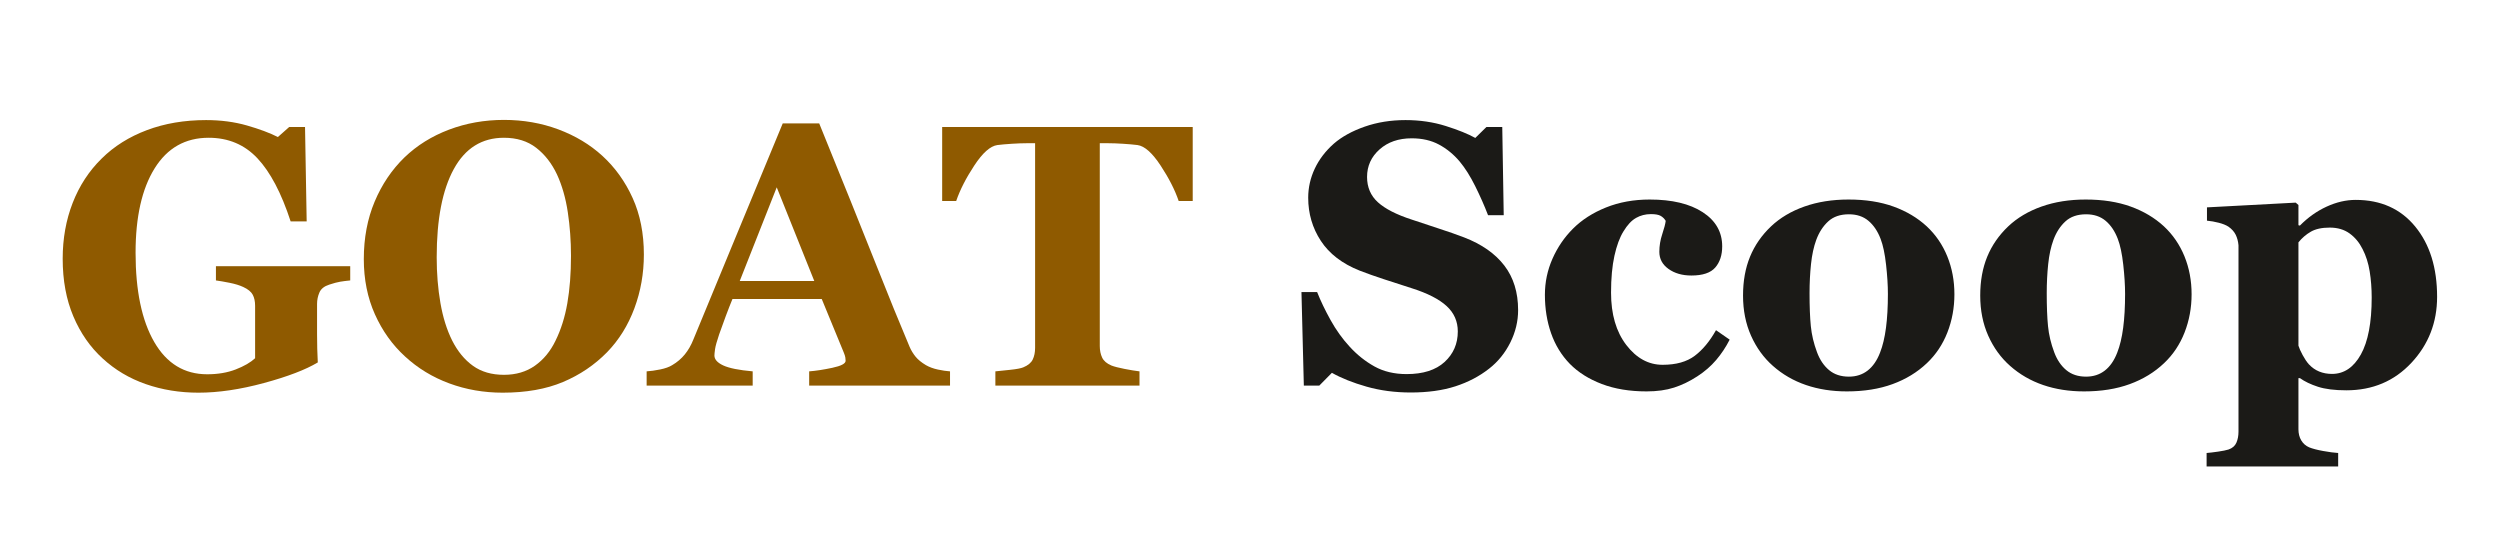
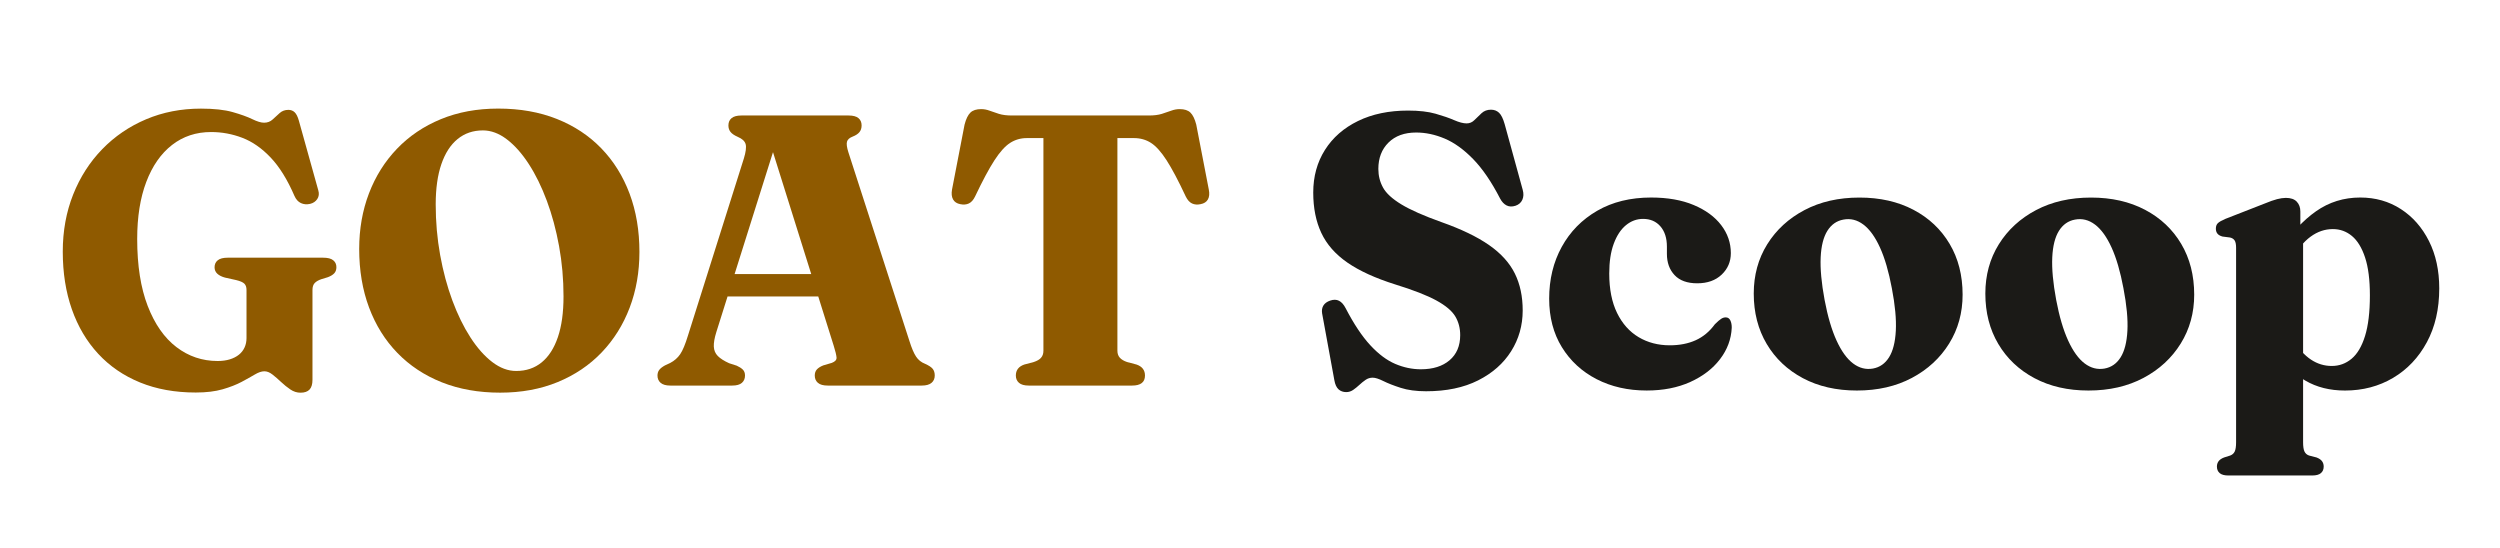
<svg xmlns="http://www.w3.org/2000/svg" viewBox="0 0 201 44" width="201" height="44" role="img" aria-label="GOAT Scoop">
  <g fill="#8F5A00">
-     <path transform="translate(4.00 31) scale(0.01465 -0.01465)" d="M1649 577Q1618 574 1594.0 570.0Q1570 566 1534 554Q1493 541 1480.0 511.0Q1467 481 1467 448V283Q1467 233 1468.0 202.5Q1469 172 1471 127Q1371 67 1175.5 14.0Q980 -39 816 -39Q662 -39 527.0 8.0Q392 55 290 149Q188 242 129.5 380.0Q71 518 71 696Q71 862 126.0 1003.0Q181 1144 285 1246Q387 1347 533.5 1402.0Q680 1457 858 1457Q979 1457 1082.0 1427.5Q1185 1398 1252 1364L1314 1419H1401L1410 901H1322Q1246 1134 1140.0 1247.0Q1034 1360 872 1360Q680 1360 575.5 1192.0Q471 1024 471 729Q471 416 573.5 239.0Q676 62 864 62Q952 62 1020.5 88.5Q1089 115 1127 150V438Q1127 474 1114.0 498.5Q1101 523 1062 541Q1032 555 987.0 564.0Q942 573 912 577V655H1649Z" />
-     <path transform="translate(28.21 31) scale(0.01465 -0.01465)" d="M1380 1261Q1485 1165 1546.5 1029.0Q1608 893 1608 719Q1608 564 1556.0 424.0Q1504 284 1406 183Q1303 78 1164.0 19.5Q1025 -39 833 -39Q678 -39 540.0 12.0Q402 63 297 160Q193 255 132.0 391.0Q71 527 71 694Q71 868 130.5 1009.5Q190 1151 294 1252Q397 1351 538.5 1404.5Q680 1458 840 1458Q999 1458 1138.5 1406.0Q1278 1354 1380 1261ZM1123 246Q1168 337 1188.0 452.0Q1208 567 1208 712Q1208 835 1190.5 951.5Q1173 1068 1131 1159Q1088 1250 1017.0 1305.0Q946 1360 840 1360Q659 1360 565.0 1188.5Q471 1017 471 704Q471 571 491.5 453.0Q512 335 556 247Q601 158 670.0 108.5Q739 59 840 59Q939 59 1010.0 109.0Q1081 159 1123 246Z" />
-     <path transform="translate(52.81 31) scale(0.01465 -0.01465)" d="M1609 0H836V78Q890 82 963.0 97.5Q1036 113 1036 136Q1036 144 1034.5 154.0Q1033 164 1026 181L905 475H415Q398 434 377.5 379.0Q357 324 342 281Q323 225 319.5 200.0Q316 175 316 165Q316 133 364.5 110.5Q413 88 526 78V0H-56V78Q-23 80 18.5 88.5Q60 97 84 112Q125 136 153.5 171.0Q182 206 201 254Q317 535 433.5 817.0Q550 1099 691 1439H891Q1087 957 1198.0 677.0Q1309 397 1387 213Q1400 183 1420.0 158.5Q1440 134 1477 112Q1505 96 1542.0 88.0Q1579 80 1609 78ZM864 574 658 1088 455 574Z" />
-     <path transform="translate(75.56 31) scale(0.01465 -0.01465)" d="M1388 1013H1311Q1280 1104 1211.5 1208.0Q1143 1312 1085 1320Q1053 1324 1006.0 1327.0Q959 1330 925 1330H878V217Q878 181 891.0 153.5Q904 126 942 110Q965 101 1013.5 91.5Q1062 82 1096 78V0H305V78Q334 81 386.5 86.5Q439 92 458 100Q497 116 510.0 143.0Q523 170 523 207V1330H476Q442 1330 395.0 1327.0Q348 1324 316 1320Q258 1312 189.5 1208.0Q121 1104 90 1013H13V1419H1388Z" />
+     <path transform="translate(4.00 31) scale(0.01551 -0.01551)" d="M1361.878 29.884Q1361.878 -4.684 1346.559 -20.814Q1331.24 -36.943 1299.713 -36.943Q1272.082 -36.943 1247.29 -20.198Q1222.498 -3.454 1199.191 18.546Q1175.883 40.546 1154.475 57.291Q1133.067 74.036 1112.536 74.036Q1091.041 74.036 1062.904 57.291Q1034.767 40.546 994.353 19.013Q953.939 -2.521 896.111 -19.266Q838.283 -36.01 756.783 -36.01Q595.658 -36.01 468.028 16.148Q340.398 68.305 251.062 164.81Q161.726 261.314 114.603 395.476Q67.48 529.638 67.48 694.335Q67.48 854.596 121.216 989.992Q174.951 1125.389 271.941 1225.266Q368.931 1325.143 499.508 1380.399Q630.085 1435.654 783.768 1435.654Q885.029 1435.654 948.525 1417.578Q1012.022 1399.502 1049.882 1381.069Q1087.743 1362.637 1110.862 1362.637Q1137.511 1362.637 1155.465 1379.457Q1173.42 1396.277 1191.932 1412.742Q1210.443 1429.206 1237.095 1429.206Q1256.616 1429.206 1269.59 1416.678Q1282.563 1404.15 1291.301 1373.406L1392.141 1011.739Q1399.611 986.55 1386.87 967.151Q1374.13 947.752 1349.449 941.838Q1323.367 936.035 1301.967 945.974Q1280.566 955.913 1268.517 983.015Q1213.727 1109.762 1145.145 1182.019Q1076.564 1254.276 998.39 1284.266Q920.216 1314.256 836.239 1314.256Q720.034 1314.256 633.931 1247.272Q547.827 1180.289 500.547 1056.129Q453.267 931.968 453.267 759.984Q453.267 553.636 507.814 412.521Q562.361 271.406 656.768 199.379Q751.175 127.351 870.258 127.351Q905.641 127.351 933.429 135.927Q961.217 144.504 980.491 159.979Q999.765 175.455 1009.862 197.541Q1019.958 219.628 1019.958 246.359V495.683Q1019.958 516.934 1009.014 528.036Q998.069 539.139 966.173 546.898L908.553 559.699Q882.786 566.636 868.568 579.832Q854.35 593.028 854.35 613.15Q854.35 636.229 870.925 649.547Q887.501 662.865 921.897 662.865H1417.821Q1452.929 662.865 1469.415 649.547Q1485.902 636.229 1485.902 613.861Q1485.902 594.451 1475.241 582.511Q1464.581 570.571 1441.838 561.834L1409.092 551.879Q1385.908 544.187 1373.893 531.984Q1361.878 519.78 1361.878 495.683Z" />
+     <path transform="translate(27.82 31) scale(0.01551 -0.01551)" d="M788.973 1435.832Q957.689 1435.832 1092.726 1382.164Q1227.763 1328.497 1323.32 1229.772Q1418.877 1131.047 1469.911 994.832Q1520.946 858.618 1520.946 692.657Q1520.946 536.95 1470.356 403.829Q1419.766 270.707 1325.185 171.85Q1230.605 72.993 1097.333 18.135Q964.061 -36.722 798.963 -36.722Q631.47 -36.722 496.689 16.902Q361.909 70.525 266.129 169.339Q170.349 268.152 119.315 404.798Q68.28 541.444 68.28 708.223Q68.28 863.333 118.87 996.012Q169.459 1128.691 264.039 1227.404Q358.619 1326.118 491.547 1380.975Q624.474 1435.832 788.973 1435.832ZM1127.46 461.71Q1127.46 596.391 1104.36 723.06Q1081.26 849.729 1040.771 958.431Q1000.282 1067.134 947.149 1148.871Q894.016 1230.608 833.427 1276.66Q772.839 1322.711 709.506 1322.711Q633.282 1322.711 578.47 1278.023Q523.658 1233.335 494.291 1147.961Q464.924 1062.586 464.924 939.169Q464.924 803.956 487.902 676.922Q510.88 549.888 551.324 440.887Q591.768 331.885 644.735 249.926Q697.702 167.968 758.268 121.828Q818.833 75.688 881.988 75.688Q959.7 75.688 1014.312 120.332Q1068.924 164.976 1098.192 250.849Q1127.46 336.722 1127.46 461.71Z" />
+     <path transform="translate(52.49 31) scale(0.01551 -0.01551)" d="M344.25 577.981H922.57L925.459 461.743H339.539ZM477.658 52.028Q477.658 28.437 461.672 14.219Q445.685 0 411.222 0H90.575Q56.845 0 40.403 14.13Q23.961 28.259 23.961 51.851Q23.961 69.059 32.886 80.998Q41.812 92.938 62.824 104.59L89.845 117.17Q122.042 134.083 141.562 162.463Q161.083 190.843 182.037 259.456L471.496 1176.487Q487.253 1227.511 481.046 1251.063Q474.838 1274.615 439.812 1289.368Q413.404 1301.013 402.512 1314.876Q391.621 1328.739 391.621 1348.327Q391.621 1372.829 408.196 1386.414Q424.772 1400 459.168 1400H1014.779Q1049.331 1400 1065.718 1386.414Q1082.104 1372.829 1082.104 1348.505Q1082.104 1327.494 1070.868 1313.765Q1059.631 1300.037 1036.448 1290.968Q1011.11 1281.365 1006.31 1264.306Q1001.51 1247.247 1013.556 1209.442L1330.041 230.725Q1347.225 176.149 1364.416 150.151Q1381.607 124.153 1410.991 112.86Q1440.827 99.431 1451.032 86.291Q1461.237 73.15 1461.237 52.028Q1461.237 28.437 1444.672 14.219Q1428.108 0 1393.734 0H906.594Q871.709 0 855.489 14.219Q839.269 28.437 839.269 52.028Q839.269 71.549 850.129 83.578Q860.99 95.608 883.333 104.59L927.691 117.659Q953.78 127.394 952.153 145.952Q950.526 164.511 937.679 205.765L608.95 1253.949L645.666 1282.767L329.139 277.604Q314.716 231.559 315.985 202.241Q317.254 172.922 336.655 153.302Q356.056 133.683 395.317 115.881L434.66 103.167Q454.913 94.095 466.286 82.867Q477.658 71.639 477.658 52.028Z" />
+     <path transform="translate(75.78 31) scale(0.01551 -0.01551)" d="M359.2 1400H1069.775Q1109.652 1400 1136.902 1408.502Q1164.151 1417.003 1185.7 1425.06Q1207.249 1433.117 1229.06 1433.117Q1266.193 1433.117 1284.948 1415.052Q1303.703 1396.987 1315.154 1353.08L1380.222 1016.243Q1386.669 984.584 1375.585 964.885Q1364.501 945.186 1337.486 940.384Q1312.605 934.958 1293.362 943.952Q1274.119 952.946 1260.823 980.048Q1203.258 1103.083 1161.238 1168.192Q1119.218 1233.3 1080.405 1258.109Q1041.591 1282.917 992.256 1282.917H906.471V180.524Q906.471 158.028 919.239 144.135Q932.007 130.241 956.165 122.194L1005.709 109.037Q1049.417 93.829 1049.417 52.028Q1049.417 0 982.581 0H446.836Q412.618 0 396.309 14.219Q380 28.437 380 52.028Q380 93.829 423.708 109.037L473.252 122.194Q498.21 130.241 510.578 144.135Q522.946 158.028 522.946 180.524V1282.917H437.161Q389.047 1282.917 349.999 1257.711Q310.952 1232.504 268.788 1167.341Q226.624 1102.177 168.594 980.048Q155.498 952.946 136.155 943.952Q116.812 934.958 91.931 940.384Q65.627 945.186 54.598 964.885Q43.57 984.584 49.195 1016.243L114.263 1353.08Q125.714 1396.987 144.48 1415.052Q163.246 1433.117 200.356 1433.117Q222.324 1433.117 243.64 1425.06Q264.957 1417.003 292.251 1408.502Q319.544 1400 359.2 1400Z" />
  </g>
  <g fill="#1B1A17">
-     <path transform="translate(103.70 31) scale(0.01465 -0.01465)" d="M664 -38Q534 -38 421.5 -6.0Q309 26 231 70L162 0H77L64 513H150Q179 440 224.0 359.0Q269 278 328 214Q389 147 464.5 105.0Q540 63 641 63Q777 63 849.5 129.5Q922 196 922 297Q922 380 860.5 436.5Q799 493 670 534Q586 561 515.5 584.0Q445 607 383 631Q240 688 170.5 794.0Q101 900 101 1031Q101 1114 137.0 1190.5Q173 1267 242 1328Q308 1385 411.0 1421.0Q514 1457 635 1457Q753 1457 856.0 1424.5Q959 1392 1018 1359L1079 1419H1166L1174 935H1088Q1058 1013 1017.5 1094.5Q977 1176 932 1230Q883 1288 819.0 1322.5Q755 1357 669 1357Q561 1357 492.5 1296.0Q424 1235 424 1145Q424 1060 483.5 1006.0Q543 952 669 911Q743 886 820.0 861.0Q897 836 957 813Q1102 757 1177.5 658.5Q1253 560 1253 414Q1253 322 1210.0 236.0Q1167 150 1094 93Q1014 30 909.0 -4.0Q804 -38 664 -38Z" />
-     <path transform="translate(123.17 31) scale(0.01465 -0.01465)" d="M629 -32Q490 -32 383.5 8.5Q277 49 208 119Q139 190 105.0 287.0Q71 384 71 498Q71 602 112.5 696.0Q154 790 225 861Q298 934 406.5 977.5Q515 1021 646 1021Q830 1021 937.0 951.5Q1044 882 1044 764Q1044 692 1006.0 648.0Q968 604 875 604Q800 604 749.5 640.0Q699 676 699 734Q699 783 715.0 831.0Q731 879 734 904Q723 922 706.0 931.5Q689 941 653 941Q608 941 571.0 920.0Q534 899 502 846Q471 796 452.5 712.0Q434 628 434 510Q434 332 517.5 223.0Q601 114 717 114Q828 114 893.5 163.5Q959 213 1010 304L1085 252Q1054 191 1011.0 140.5Q968 90 908 51Q845 10 780.0 -11.0Q715 -32 629 -32Z" />
-     <path transform="translate(139.10 31) scale(0.01465 -0.01465)" d="M1079 874Q1153 805 1192.0 709.0Q1231 613 1231 501Q1231 390 1192.5 291.5Q1154 193 1080 123Q1001 48 891.5 8.0Q782 -32 641 -32Q519 -32 416.5 3.0Q314 38 235 108Q159 175 115.0 273.5Q71 372 71 494Q71 614 109.5 707.5Q148 801 225 874Q299 944 407.5 982.5Q516 1021 650 1021Q790 1021 896.5 982.5Q1003 944 1079 874ZM823 181Q845 237 855.5 317.0Q866 397 866 503Q866 573 856.0 663.0Q846 753 826 805Q802 868 759.5 904.0Q717 940 652 940Q581 940 538.5 901.0Q496 862 473 800Q452 743 444.0 666.5Q436 590 436 507Q436 398 443.0 326.5Q450 255 477 183Q500 121 543.0 85.0Q586 49 652 49Q712 49 755.0 82.5Q798 116 823 181Z" />
-     <path transform="translate(158.17 31) scale(0.01465 -0.01465)" d="M1079 874Q1153 805 1192.0 709.0Q1231 613 1231 501Q1231 390 1192.5 291.5Q1154 193 1080 123Q1001 48 891.5 8.0Q782 -32 641 -32Q519 -32 416.5 3.0Q314 38 235 108Q159 175 115.0 273.5Q71 372 71 494Q71 614 109.5 707.5Q148 801 225 874Q299 944 407.5 982.5Q516 1021 650 1021Q790 1021 896.5 982.5Q1003 944 1079 874ZM823 181Q845 237 855.5 317.0Q866 397 866 503Q866 573 856.0 663.0Q846 753 826 805Q802 868 759.5 904.0Q717 940 652 940Q581 940 538.5 901.0Q496 862 473 800Q452 743 444.0 666.5Q436 590 436 507Q436 398 443.0 326.5Q450 255 477 183Q500 121 543.0 85.0Q586 49 652 49Q712 49 755.0 82.5Q798 116 823 181Z" />
-     <path transform="translate(177.25 31) scale(0.01465 -0.01465)" d="M1276 487Q1276 276 1135.0 125.0Q994 -26 778 -26Q682 -26 622.0 -6.5Q562 13 523 41H515V-240Q515 -275 530.5 -301.0Q546 -327 574 -339Q601 -350 650.5 -359.0Q700 -368 733 -370V-444H11V-370Q36 -368 74.0 -362.5Q112 -357 131 -351Q163 -340 174.5 -313.5Q186 -287 186 -253V770Q183 803 170.5 828.0Q158 853 131 872Q111 885 78.0 893.5Q45 902 13 905V978L500 1004L515 991V880L523 878Q589 945 669.5 982.0Q750 1019 829 1019Q1036 1019 1156.0 872.5Q1276 726 1276 487ZM917 483Q917 558 906.0 626.5Q895 695 867 749Q840 803 795.5 835.0Q751 867 687 867Q622 867 583.0 844.5Q544 822 515 786V219Q521 199 538.0 167.5Q555 136 572 117Q597 90 629.0 77.0Q661 64 699 64Q798 64 857.5 170.5Q917 277 917 483Z" />
+     <path transform="translate(104.32 31) scale(0.01551 -0.01551)" d="M666.569 -29.473Q589.798 -29.473 535.111 -11.822Q480.423 5.828 445.043 23.389Q409.663 40.95 389.814 40.95Q369.473 40.95 352.975 29.598Q336.476 18.246 320.681 3.539Q304.885 -11.167 288.476 -22.519Q272.067 -33.871 252.529 -33.871Q228.54 -33.871 212.635 -19.433Q196.73 -4.994 190.994 27.799L127.487 374.523Q123.841 398.133 134.236 414.997Q144.631 431.861 168.756 440.332Q195.038 449.626 214.926 439.676Q234.814 429.727 249.51 400.934Q313.288 278.355 377.021 209.409Q440.754 140.463 506.273 112.458Q571.792 84.453 639.549 84.453Q733.144 84.453 788.141 131.149Q843.137 177.844 843.315 260.961Q843.493 315.351 817.95 358.331Q792.407 401.312 720.002 441.008Q647.597 480.704 506.578 524.263Q351.85 572.992 258.519 637.588Q165.189 702.185 123.357 791.41Q81.525 880.634 81.525 1000.532Q81.525 1125.488 142.189 1221.49Q202.854 1317.491 313.675 1371.503Q424.495 1425.515 573.162 1425.515Q658.345 1425.515 715.883 1409.116Q773.42 1392.716 812.014 1375.873Q850.607 1359.029 876.925 1359.029Q900.063 1359.029 917.419 1376.572Q934.776 1394.115 954.246 1412.103Q973.716 1430.091 1002.992 1430.091Q1027.76 1430.091 1044.69 1414.206Q1061.62 1398.32 1073.915 1354.898L1167.461 1014.482Q1175.465 985.379 1165.392 963.045Q1155.32 940.71 1129.928 932.128Q1103.668 923.657 1083.691 933.862Q1063.714 944.067 1050.241 969.392Q982.999 1099.804 910.03 1174.489Q837.06 1249.174 762.628 1280.471Q688.195 1311.767 615.13 1311.767Q524.13 1311.767 471.567 1259.662Q419.005 1207.558 419.005 1123.127Q419.005 1070.451 443.393 1026.226Q467.781 982.002 538.309 939.193Q608.838 896.384 745.569 847.555Q901.138 792.58 993.489 727.971Q1085.841 663.362 1126.651 580.672Q1167.462 497.982 1167.284 388.71Q1167.106 272.932 1107.372 178.019Q1047.638 83.107 936.027 26.817Q824.415 -29.473 666.569 -29.473Z" />
+     <path transform="translate(123.66 31) scale(0.01551 -0.01551)" d="M999.32 686.575Q999.32 620.441 951.902 575.292Q904.484 530.144 825.098 530.144Q747.735 530.144 707.823 572.434Q667.911 614.724 667.911 682.674V720.153Q667.911 786.356 634.373 825.182Q600.834 864.008 544.248 864.008Q495.447 864.008 455.721 831.478Q415.995 798.948 392.492 735.754Q368.988 672.559 368.988 580.987Q368.988 459.192 409.569 376.295Q450.15 293.399 521.1 251.079Q592.051 208.759 682.791 208.759Q758.938 208.759 817.069 234.998Q875.2 261.236 916.502 317.822Q937.604 338.766 949.321 346.17Q961.038 353.573 972.888 353.485Q989.208 353.396 996.734 337.799Q1004.261 322.202 1003.972 299.835Q1000.003 211.179 943.279 136.902Q886.555 62.624 788.802 18.499Q691.048 -25.626 563.191 -25.626Q417.618 -25.626 303.471 33.235Q189.324 92.097 123.461 199.013Q57.597 305.93 57.597 450.552Q57.597 600.58 122.834 719.142Q188.072 837.703 306.747 906.251Q425.423 974.799 585.928 974.799Q714.335 974.799 806.921 935.862Q899.507 896.924 949.414 831.541Q999.32 766.158 999.32 686.575Z" />
+     <path transform="translate(140.10 31) scale(0.01551 -0.01551)" d="M605.946 974.577Q765.582 974.577 885.958 911.174Q1006.334 847.771 1073.56 734.366Q1140.787 620.961 1140.787 471.265Q1140.787 330.372 1070.938 217.8Q1001.088 105.227 877.968 39.767Q754.848 -25.692 592.835 -25.692Q433.199 -25.692 312.934 38.3Q192.669 102.293 125.398 215.577Q58.127 328.861 58.127 476.779Q58.127 620.007 127.987 732.333Q197.847 844.66 320.978 909.618Q444.109 974.577 605.946 974.577ZM676.045 88.235Q728.76 97.727 759.306 146.313Q789.853 194.9 794.552 284.17Q799.252 373.44 773.959 504.717Q749.912 633.392 712.385 715.761Q674.859 798.13 626.609 834.525Q578.36 870.92 523.089 860.45Q470.308 850.87 439.773 802.228Q409.238 753.586 405.049 664.749Q400.86 575.912 425.352 444.012Q449.4 316.225 487.282 233.49Q525.164 150.754 573.069 114.66Q620.974 78.566 676.045 88.235Z" />
+     <path transform="translate(158.72 31) scale(0.01551 -0.01551)" d="M605.946 974.577Q765.582 974.577 885.958 911.174Q1006.334 847.771 1073.56 734.366Q1140.787 620.961 1140.787 471.265Q1140.787 330.372 1070.938 217.8Q1001.088 105.227 877.968 39.767Q754.848 -25.692 592.835 -25.692Q433.199 -25.692 312.934 38.3Q192.669 102.293 125.398 215.577Q58.127 328.861 58.127 476.779Q58.127 620.007 127.987 732.333Q197.847 844.66 320.978 909.618Q444.109 974.577 605.946 974.577ZM676.045 88.235Q728.76 97.727 759.306 146.313Q789.853 194.9 794.552 284.17Q799.252 373.44 773.959 504.717Q749.912 633.392 712.385 715.761Q674.859 798.13 626.609 834.525Q578.36 870.92 523.089 860.45Q470.308 850.87 439.773 802.228Q409.238 753.586 405.049 664.749Q400.86 575.912 425.352 444.012Q449.4 316.225 487.282 233.49Q525.164 150.754 573.069 114.66Q620.974 78.566 676.045 88.235Z" />
+     <path transform="translate(177.33 31) scale(0.01551 -0.01551)" d="M491.165 902.469V799.724L505.397 770.934V-293.55Q505.397 -327.006 512.598 -341.932Q519.799 -356.859 535.979 -362.505L574.817 -372.594Q594.581 -379.998 603.374 -391.804Q612.167 -403.611 612.167 -419.775Q612.167 -441.319 597.859 -453.715Q583.552 -466.111 552.268 -466.111H118.144Q87.171 -466.111 72.908 -453.715Q58.645 -441.319 58.645 -419.775Q58.645 -403.811 67.394 -392.06Q76.142 -380.31 95.772 -372.728L127.455 -362.683Q143.723 -356.681 150.88 -341.932Q158.037 -327.184 158.037 -293.772V714.557Q158.037 741.125 150.357 752.563Q142.676 764.001 126.471 767.559L87.634 772.54Q69.382 777.521 61.3 787.648Q53.219 797.776 53.219 813.45Q53.219 832.015 63.746 841.998Q74.273 851.981 102.8 864.188L305.737 943.423Q345.155 959.743 370.502 966.325Q395.849 972.906 416.326 972.906Q454.19 972.906 472.678 953.196Q491.165 933.486 491.165 902.469ZM444.014 648.213 390.589 705.929Q471.246 832.625 572.667 903.712Q674.088 974.799 801.601 974.799Q919.583 974.799 1012.111 914.96Q1104.639 855.122 1157.91 749.105Q1211.181 643.089 1211.181 503.664Q1211.181 343.547 1146.852 224.464Q1082.524 105.381 971.792 39.822Q861.061 -25.737 722.539 -25.737Q604.991 -25.737 517.137 25.71Q429.284 77.156 369.224 179.266L451.151 239.454Q496.299 167.818 546.009 134.724Q595.718 101.63 654.081 101.63Q711.882 101.63 756.571 138.808Q801.261 175.986 826.461 256.912Q851.661 337.838 851.661 467.705Q851.661 588.242 826.703 663.856Q801.745 739.47 758.686 775.324Q715.626 811.177 659.577 811.177Q597.987 811.177 544.192 771.87Q490.397 732.562 444.014 648.213Z" />
  </g>
</svg>
